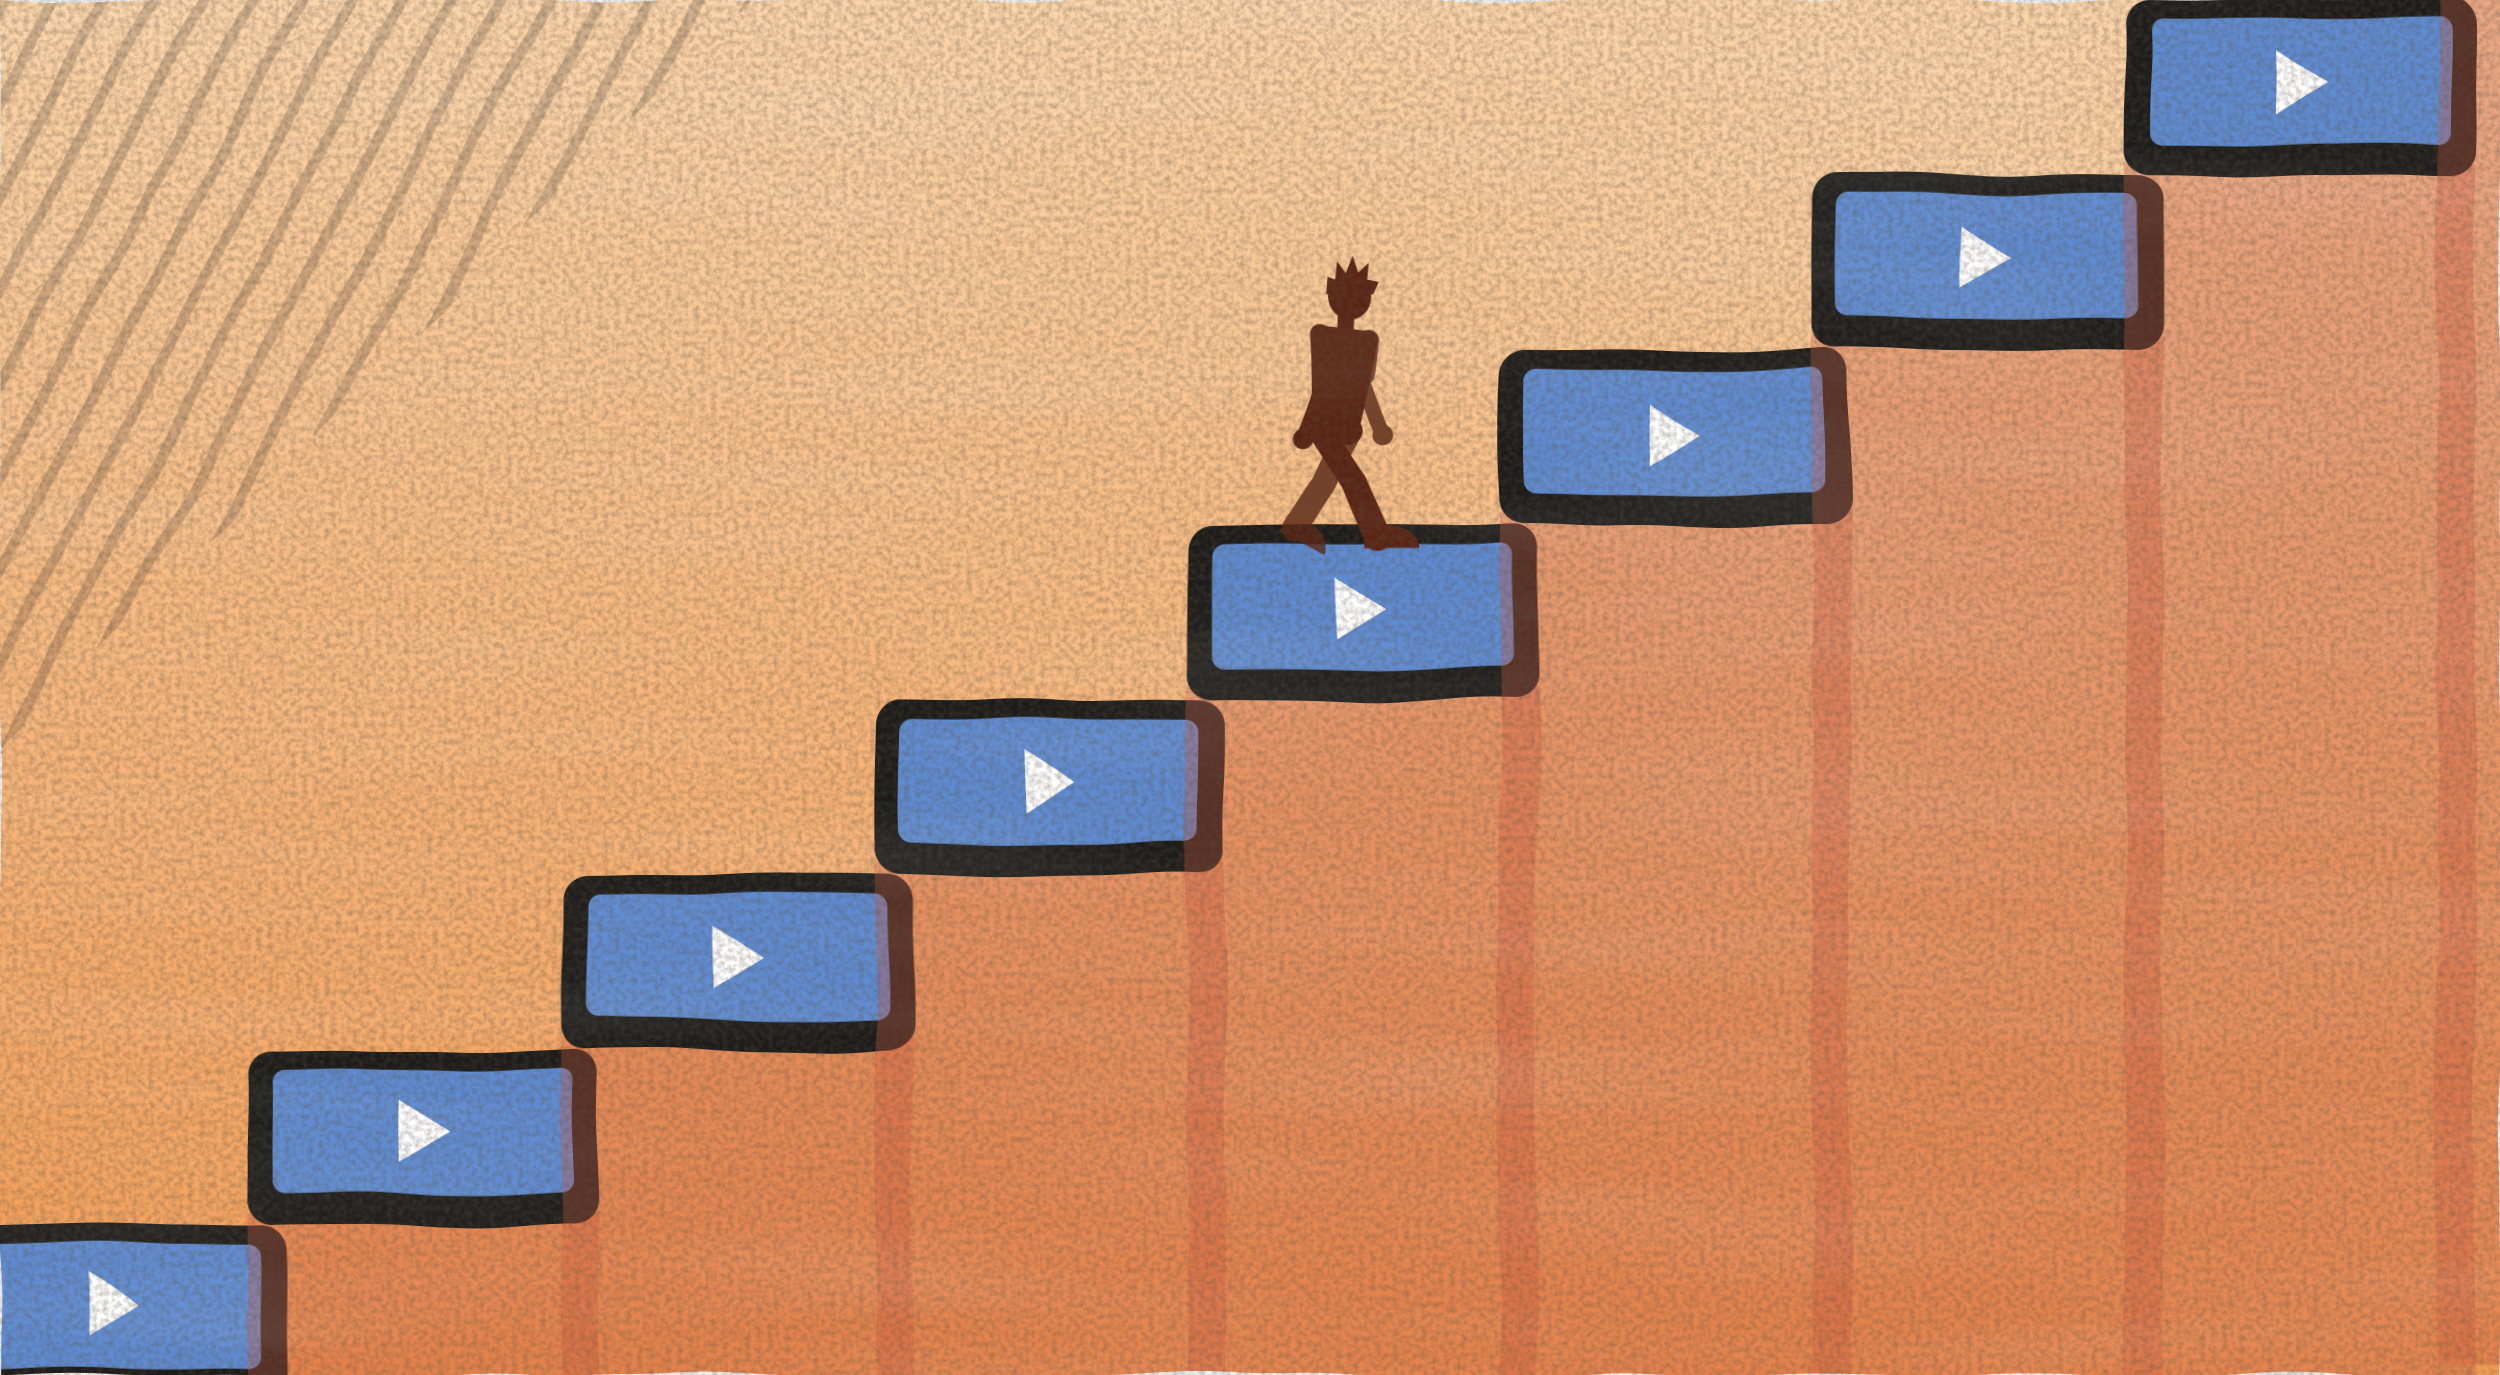
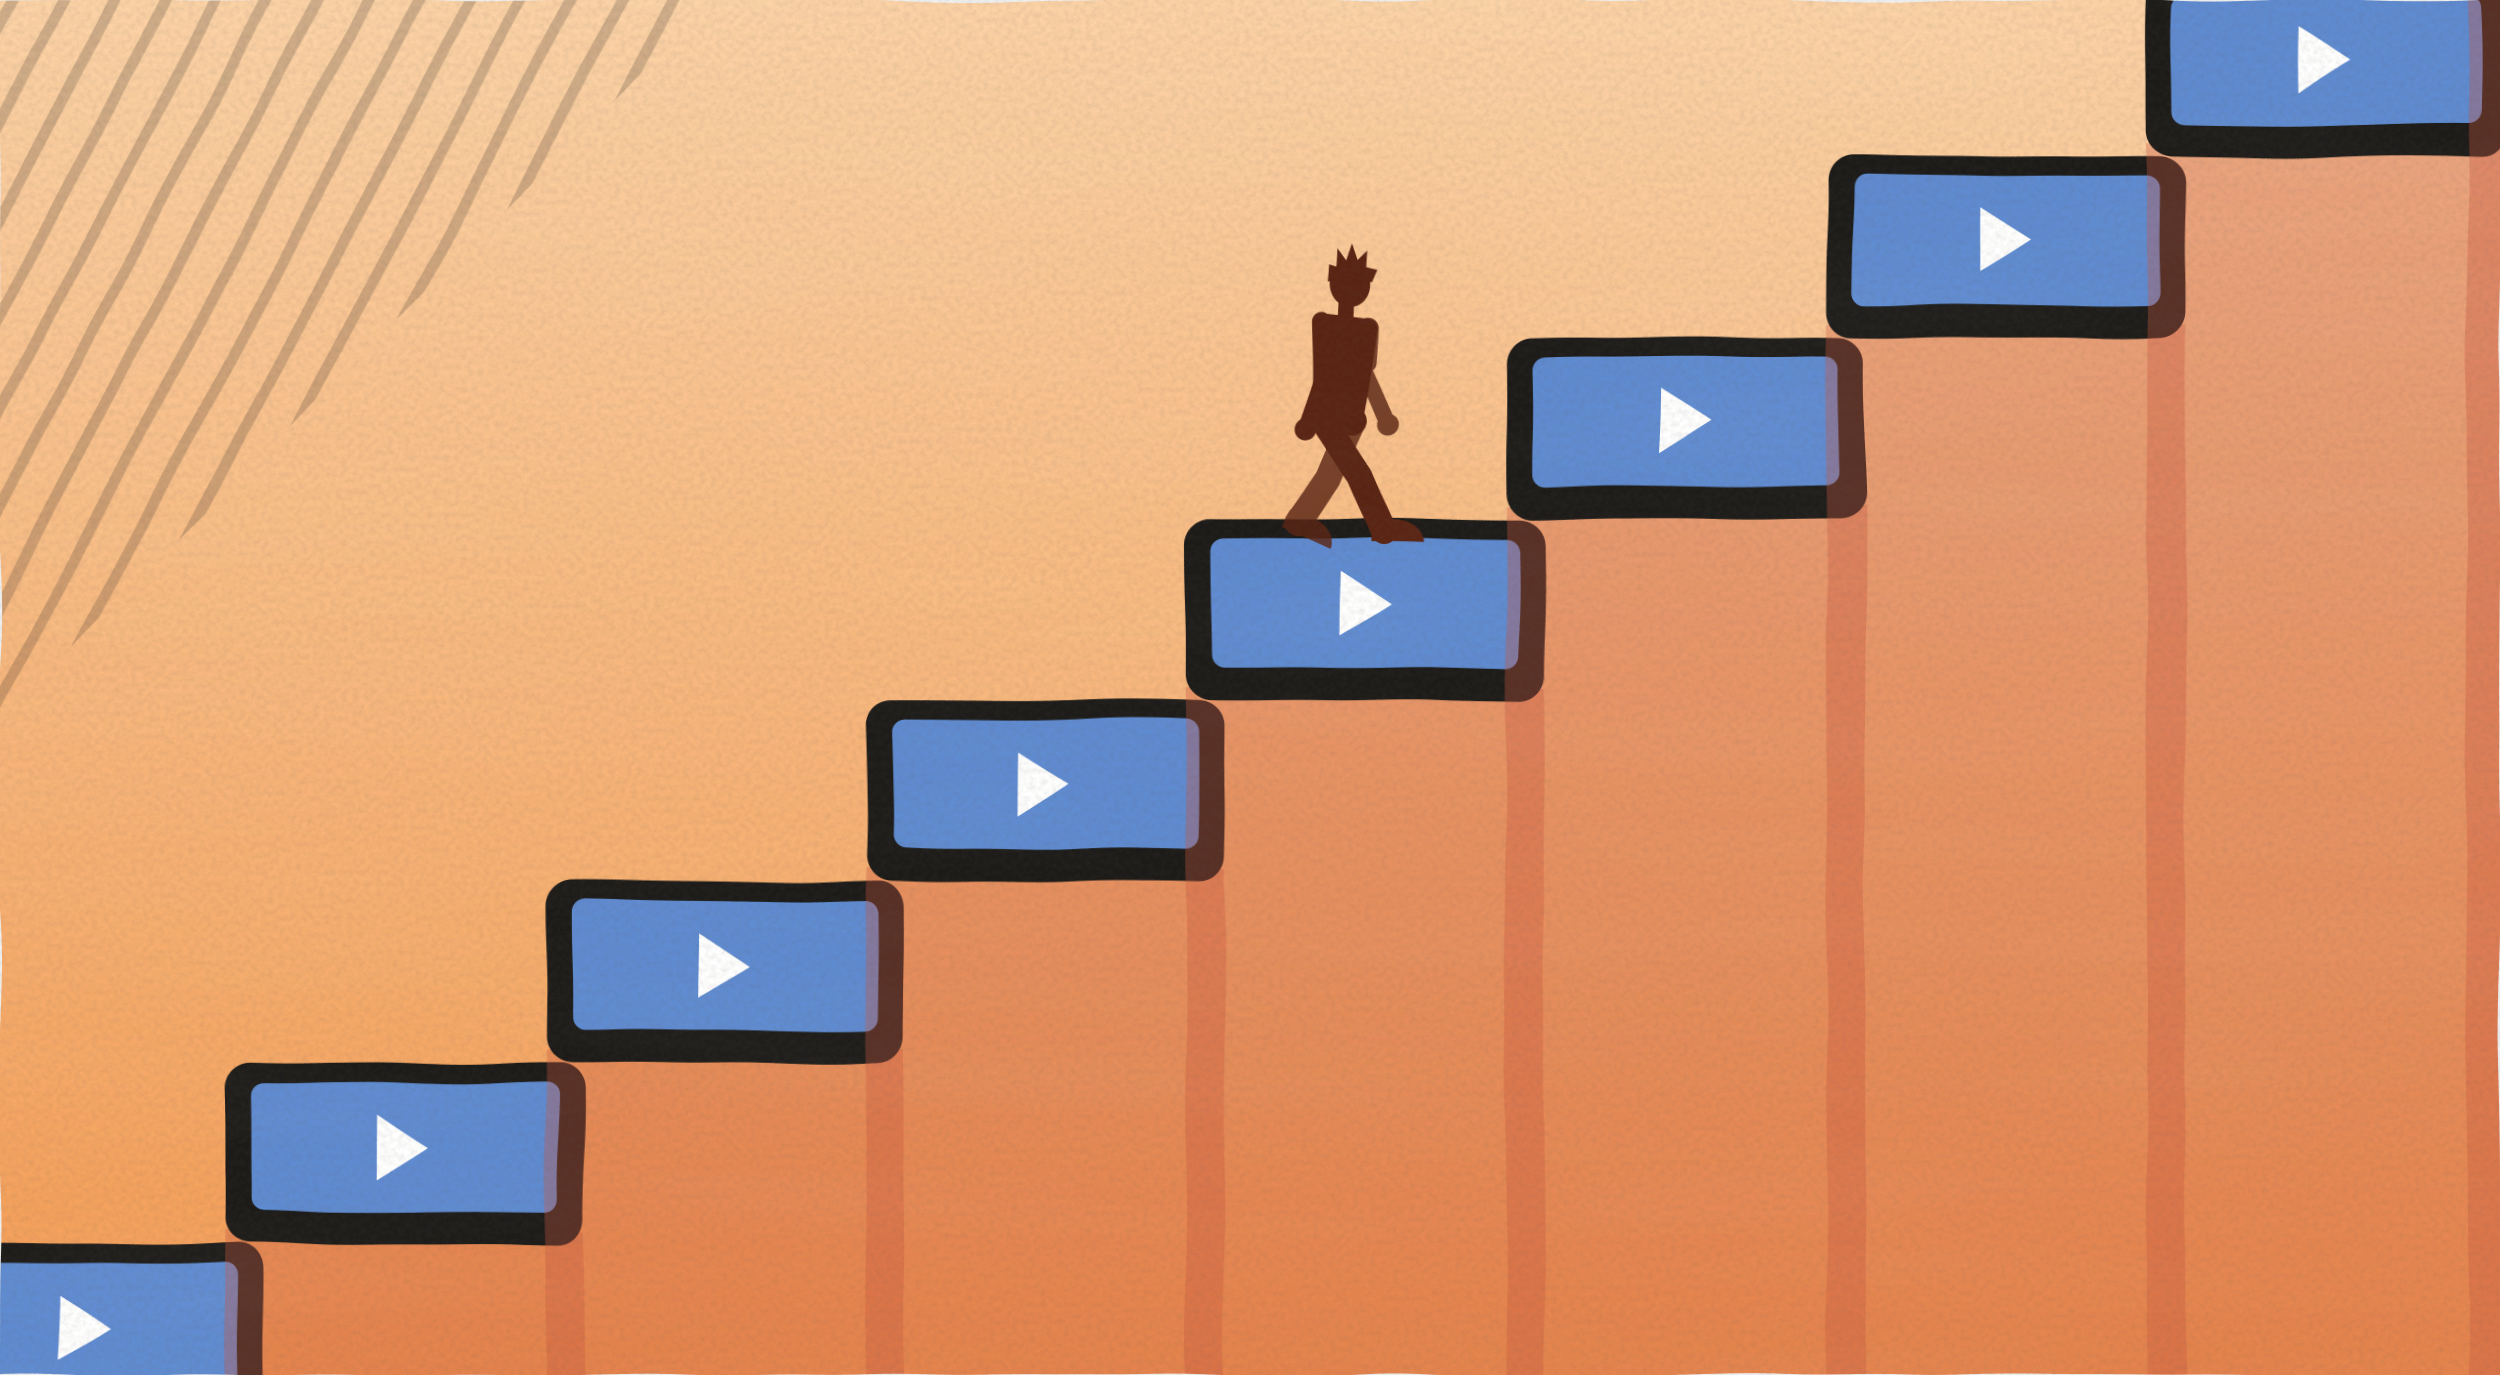
<svg xmlns="http://www.w3.org/2000/svg" viewBox="0 0 400 220" preserveAspectRatio="xMidYMid slice">
  <defs>
    <filter id="gP3a" x="-5%" y="-5%" width="110%" height="110%">
-       <feTurbulence type="fractalNoise" baseFrequency=".035" numOctaves="2" seed="44" result="n" />
-       <feDisplacementMap in="SourceGraphic" in2="n" scale="2.2" xChannelSelector="R" yChannelSelector="G" />
+       <feTurbulence type="fractalNoise" baseFrequency=".035" numOctaves="2" seed="21" result="n" />
+       <feDisplacementMap in="SourceGraphic" in2="n" scale="1.6" xChannelSelector="R" yChannelSelector="G" />
    </filter>
    <filter id="tP3a">
-       <feTurbulence type="fractalNoise" baseFrequency="1.1" numOctaves="3" seed="20" />
-       <feColorMatrix values="0 0 0 0 .1  0 0 0 0 .08  0 0 0 0 .05  0 0 0 0.66 -0.22" />
+       <feTurbulence type="fractalNoise" baseFrequency="1.1" numOctaves="3" seed="12" />
+       <feColorMatrix values="0 0 0 0 .1  0 0 0 0 .08  0 0 0 0 .05  0 0 0 0.18 -0.06" />
    </filter>
    <filter id="bP3a">
-       <feTurbulence type="fractalNoise" baseFrequency=".012 .09" numOctaves="2" seed="25" />
+       <feTurbulence type="fractalNoise" baseFrequency=".012 .09" numOctaves="2" seed="9" />
      <feColorMatrix values="0 0 0 0 1  0 0 0 0 1  0 0 0 0 1  0 0 0 .5 -.2" />
    </filter>
    <pattern id="rP3a" width="7" height="7" patternUnits="userSpaceOnUse" patternTransform="rotate(28)">
      <rect width="1.7" height="7" fill="#1c1b19" />
    </pattern>
  </defs>
-   <g filter="url(#gP3a)">
-     <linearGradient id="dP3a" x1="0" y1="0" x2="0" y2="1">
-       <stop offset="0" stop-color="#fbd3a8" />
-       <stop offset="1" stop-color="#f39a52" />
-     </linearGradient>
-     <rect width="400" height="220" fill="url(#dP3a)" />
-     <rect x="-10" y="222" width="56" height="220" rx="0" fill="#c9563f" opacity="0.35" />
-     <rect x="-10" y="196" width="56" height="28" rx="4" fill="#1c1b19" opacity="1" />
-     <rect x="-6" y="199" width="48" height="20" rx="2" fill="#6fa8ff" opacity="0.8" />
-     <path d="M14 204l8 5-8 5z" fill="#fff" opacity="1" />
-     <rect x="40" y="194" width="56" height="220" rx="0" fill="#c9563f" opacity="0.35" />
-     <rect x="40" y="168" width="56" height="28" rx="4" fill="#1c1b19" opacity="1" />
-     <rect x="44" y="171" width="48" height="20" rx="2" fill="#6fa8ff" opacity="0.8" />
-     <path d="M64 176l8 5-8 5z" fill="#fff" opacity="1" />
-     <rect x="90" y="166" width="56" height="220" rx="0" fill="#c9563f" opacity="0.35" />
-     <rect x="90" y="140" width="56" height="28" rx="4" fill="#1c1b19" opacity="1" />
-     <rect x="94" y="143" width="48" height="20" rx="2" fill="#6fa8ff" opacity="0.8" />
-     <path d="M114 148l8 5-8 5z" fill="#fff" opacity="1" />
-     <rect x="140" y="138" width="56" height="220" rx="0" fill="#c9563f" opacity="0.35" />
-     <rect x="140" y="112" width="56" height="28" rx="4" fill="#1c1b19" opacity="1" />
-     <rect x="144" y="115" width="48" height="20" rx="2" fill="#6fa8ff" opacity="0.8" />
-     <path d="M164 120l8 5-8 5z" fill="#fff" opacity="1" />
-     <rect x="190" y="110" width="56" height="220" rx="0" fill="#c9563f" opacity="0.35" />
-     <rect x="190" y="84" width="56" height="28" rx="4" fill="#1c1b19" opacity="1" />
-     <rect x="194" y="87" width="48" height="20" rx="2" fill="#6fa8ff" opacity="0.8" />
-     <path d="M214 92l8 5-8 5z" fill="#fff" opacity="1" />
-     <rect x="240" y="82" width="56" height="220" rx="0" fill="#c9563f" opacity="0.35" />
-     <rect x="240" y="56" width="56" height="28" rx="4" fill="#1c1b19" opacity="1" />
-     <rect x="244" y="59" width="48" height="20" rx="2" fill="#6fa8ff" opacity="0.8" />
-     <path d="M264 64l8 5-8 5z" fill="#fff" opacity="1" />
-     <rect x="290" y="54" width="56" height="220" rx="0" fill="#c9563f" opacity="0.35" />
-     <rect x="290" y="28" width="56" height="28" rx="4" fill="#1c1b19" opacity="1" />
-     <rect x="294" y="31" width="48" height="20" rx="2" fill="#6fa8ff" opacity="0.8" />
-     <path d="M314 36l8 5-8 5z" fill="#fff" opacity="1" />
-     <rect x="340" y="26" width="56" height="220" rx="0" fill="#c9563f" opacity="0.35" />
-     <rect x="340" y="0" width="56" height="28" rx="4" fill="#1c1b19" opacity="1" />
-     <rect x="344" y="3" width="48" height="20" rx="2" fill="#6fa8ff" opacity="0.8" />
-     <path d="M364 8l8 5-8 5z" fill="#fff" opacity="1" />
-     <rect x="390" y="-2" width="56" height="220" rx="0" fill="#c9563f" opacity="0.35" />
-     <rect x="390" y="-28" width="56" height="28" rx="4" fill="#1c1b19" opacity="1" />
-     <rect x="394" y="-25" width="48" height="20" rx="2" fill="#6fa8ff" opacity="0.8" />
-     <path d="M414 -20l8 5-8 5z" fill="#fff" opacity="1" />
-     <g opacity=".82">
-       <polyline points="218.0,61.5 221.6,69.4" fill="none" stroke="#5a2414" stroke-width="2.5" stroke-linecap="round" stroke-linejoin="round" />
-       <polyline points="218.7,54.5 218.2,59.8" fill="none" stroke="#5a2414" stroke-width="3.1" stroke-linecap="round" stroke-linejoin="round" />
-       <circle cx="221.6" cy="69.4" r="1.7" fill="#5a2414" />
-     </g>
-     <g opacity=".82">
-       <polyline points="216.1,68.9 212.2,77.7 207.2,84.6" fill="none" stroke="#5a2414" stroke-width="4.1" stroke-linecap="round" stroke-linejoin="round" />
-       <g transform="translate(207.2 84.6) rotate(24)">
+   <g transform="translate(-5 -4) scale(1.025 1.036)">
+     <g filter="url(#gP3a)">
+       <linearGradient id="dP3a" x1="0" y1="0" x2="0" y2="1">
+         <stop offset="0" stop-color="#fbd3a8" />
+         <stop offset="1" stop-color="#f39a52" />
+       </linearGradient>
+       <rect width="400" height="220" fill="url(#dP3a)" />
+       <rect x="-10" y="222" width="56" height="220" rx="0" fill="#c9563f" opacity="0.35" />
+       <rect x="-10" y="196" width="56" height="28" rx="4" fill="#1c1b19" opacity="1" />
+       <rect x="-6" y="199" width="48" height="20" rx="2" fill="#6fa8ff" opacity="0.8" />
+       <path d="M14 204l8 5-8 5z" fill="#fff" opacity="1" />
+       <rect x="40" y="194" width="56" height="220" rx="0" fill="#c9563f" opacity="0.35" />
+       <rect x="40" y="168" width="56" height="28" rx="4" fill="#1c1b19" opacity="1" />
+       <rect x="44" y="171" width="48" height="20" rx="2" fill="#6fa8ff" opacity="0.8" />
+       <path d="M64 176l8 5-8 5z" fill="#fff" opacity="1" />
+       <rect x="90" y="166" width="56" height="220" rx="0" fill="#c9563f" opacity="0.35" />
+       <rect x="90" y="140" width="56" height="28" rx="4" fill="#1c1b19" opacity="1" />
+       <rect x="94" y="143" width="48" height="20" rx="2" fill="#6fa8ff" opacity="0.8" />
+       <path d="M114 148l8 5-8 5z" fill="#fff" opacity="1" />
+       <rect x="140" y="138" width="56" height="220" rx="0" fill="#c9563f" opacity="0.35" />
+       <rect x="140" y="112" width="56" height="28" rx="4" fill="#1c1b19" opacity="1" />
+       <rect x="144" y="115" width="48" height="20" rx="2" fill="#6fa8ff" opacity="0.8" />
+       <path d="M164 120l8 5-8 5z" fill="#fff" opacity="1" />
+       <rect x="190" y="110" width="56" height="220" rx="0" fill="#c9563f" opacity="0.35" />
+       <rect x="190" y="84" width="56" height="28" rx="4" fill="#1c1b19" opacity="1" />
+       <rect x="194" y="87" width="48" height="20" rx="2" fill="#6fa8ff" opacity="0.8" />
+       <path d="M214 92l8 5-8 5z" fill="#fff" opacity="1" />
+       <rect x="240" y="82" width="56" height="220" rx="0" fill="#c9563f" opacity="0.35" />
+       <rect x="240" y="56" width="56" height="28" rx="4" fill="#1c1b19" opacity="1" />
+       <rect x="244" y="59" width="48" height="20" rx="2" fill="#6fa8ff" opacity="0.8" />
+       <path d="M264 64l8 5-8 5z" fill="#fff" opacity="1" />
+       <rect x="290" y="54" width="56" height="220" rx="0" fill="#c9563f" opacity="0.35" />
+       <rect x="290" y="28" width="56" height="28" rx="4" fill="#1c1b19" opacity="1" />
+       <rect x="294" y="31" width="48" height="20" rx="2" fill="#6fa8ff" opacity="0.8" />
+       <path d="M314 36l8 5-8 5z" fill="#fff" opacity="1" />
+       <rect x="340" y="26" width="56" height="220" rx="0" fill="#c9563f" opacity="0.35" />
+       <rect x="340" y="0" width="56" height="28" rx="4" fill="#1c1b19" opacity="1" />
+       <rect x="344" y="3" width="48" height="20" rx="2" fill="#6fa8ff" opacity="0.8" />
+       <path d="M364 8l8 5-8 5z" fill="#fff" opacity="1" />
+       <rect x="390" y="-2" width="56" height="220" rx="0" fill="#c9563f" opacity="0.35" />
+       <rect x="390" y="-28" width="56" height="28" rx="4" fill="#1c1b19" opacity="1" />
+       <rect x="394" y="-25" width="48" height="20" rx="2" fill="#6fa8ff" opacity="0.8" />
+       <path d="M414 -20l8 5-8 5z" fill="#fff" opacity="1" />
+       <g opacity=".82">
+         <polyline points="218.0,61.5 221.6,69.4" fill="none" stroke="#5a2414" stroke-width="2.5" stroke-linecap="round" stroke-linejoin="round" />
+         <polyline points="218.7,54.5 218.2,59.8" fill="none" stroke="#5a2414" stroke-width="3.1" stroke-linecap="round" stroke-linejoin="round" />
+         <circle cx="221.6" cy="69.4" r="1.7" fill="#5a2414" />
+       </g>
+       <g opacity=".82">
+         <polyline points="216.1,68.9 212.2,77.7 207.2,84.6" fill="none" stroke="#5a2414" stroke-width="4.1" stroke-linecap="round" stroke-linejoin="round" />
+         <g transform="translate(207.2 84.6) rotate(24)">
+           <path d="M-1.6 -1.8h3.2c3.2 0 4.7 2.0 4.7 3.4h-8.3c0-1.6 0-3.4 0.4-3.4z" fill="#5a2414" />
+         </g>
+       </g>
+       <path d="M216.1 68.9L211.1 68.5" stroke="#5a2414" stroke-width="4.3" stroke-linecap="round" />
+       <polyline points="211.1,68.5 217.2,77.4 220.8,86.0" fill="none" stroke="#5a2414" stroke-width="4.1" stroke-linecap="round" stroke-linejoin="round" />
+       <g transform="translate(220.8 86.0) rotate(0)">
        <path d="M-1.6 -1.8h3.2c3.2 0 4.7 2.0 4.7 3.4h-8.3c0-1.6 0-3.4 0.4-3.4z" fill="#5a2414" />
      </g>
+       <polyline points="215.1,52.9 215.2,51.1" fill="none" stroke="#5a2414" stroke-width="2.5" stroke-linecap="round" stroke-linejoin="round" />
+       <path d="M211.2 53.8L218.7 54.5L216.1 69.8L211.0 69.4Z" fill="#5a2414" stroke="#5a2414" stroke-width="2.7" stroke-linejoin="round" />
+       <polyline points="211.5,61.9 208.6,70.2" fill="none" stroke="#5a2414" stroke-width="2.5" stroke-linecap="round" stroke-linejoin="round" />
+       <polyline points="211.2,53.8 211.4,59.9" fill="none" stroke="#5a2414" stroke-width="3.1" stroke-linecap="round" stroke-linejoin="round" />
+       <circle cx="208.6" cy="70.2" r="1.7" fill="#5a2414" />
+       <g transform="rotate(0 215.8 47.84)">
+         <ellipse cx="215.8" cy="47.8" rx="3.3" ry="3.6" fill="#5a2414" />
+         <ellipse cx="215.4" cy="48.3" rx="0.6" ry="0.9" fill="#5a2414" />
+       </g>
+       <path d="M212.2 47.5L212.4 44.8L213.6 45.2L213.8 42.3L215.2 44.2L216.2 41.5L217.1 44.1L218.7 42.6L218.5 45.2L220.3 45.6L219.4 47.5Z" fill="#5a2414" />
+       <path d="M0 0h120L0 120z" fill="url(#rP3a)" opacity="0.2" />
    </g>
-     <path d="M216.1 68.9L211.1 68.5" stroke="#5a2414" stroke-width="4.3" stroke-linecap="round" />
-     <polyline points="211.1,68.5 217.2,77.4 220.8,86.0" fill="none" stroke="#5a2414" stroke-width="4.1" stroke-linecap="round" stroke-linejoin="round" />
-     <g transform="translate(220.8 86.0) rotate(0)">
-       <path d="M-1.6 -1.8h3.2c3.2 0 4.7 2.0 4.7 3.4h-8.3c0-1.6 0-3.4 0.4-3.4z" fill="#5a2414" />
-     </g>
-     <polyline points="215.1,52.9 215.2,51.1" fill="none" stroke="#5a2414" stroke-width="2.5" stroke-linecap="round" stroke-linejoin="round" />
-     <path d="M211.2 53.8L218.7 54.5L216.1 69.8L211.0 69.4Z" fill="#5a2414" stroke="#5a2414" stroke-width="2.7" stroke-linejoin="round" />
-     <polyline points="211.5,61.9 208.6,70.2" fill="none" stroke="#5a2414" stroke-width="2.5" stroke-linecap="round" stroke-linejoin="round" />
-     <polyline points="211.2,53.8 211.4,59.9" fill="none" stroke="#5a2414" stroke-width="3.1" stroke-linecap="round" stroke-linejoin="round" />
-     <circle cx="208.6" cy="70.2" r="1.7" fill="#5a2414" />
-     <g transform="rotate(0 215.8 47.84)">
-       <ellipse cx="215.8" cy="47.8" rx="3.3" ry="3.6" fill="#5a2414" />
-       <ellipse cx="215.4" cy="48.3" rx="0.6" ry="0.9" fill="#5a2414" />
-     </g>
-     <path d="M212.2 47.5L212.4 44.8L213.6 45.2L213.8 42.3L215.2 44.2L216.2 41.5L217.1 44.1L218.7 42.6L218.5 45.2L220.3 45.6L219.4 47.5Z" fill="#5a2414" />
-     <path d="M0 0h120L0 120z" fill="url(#rP3a)" opacity="0.2" />
  </g>
-   <rect width="400" height="220" filter="url(#bP3a)" opacity=".35" />
+   <rect width="400" height="220" filter="url(#bP3a)" opacity=".1" />
  <rect width="400" height="220" filter="url(#tP3a)" />
</svg>
